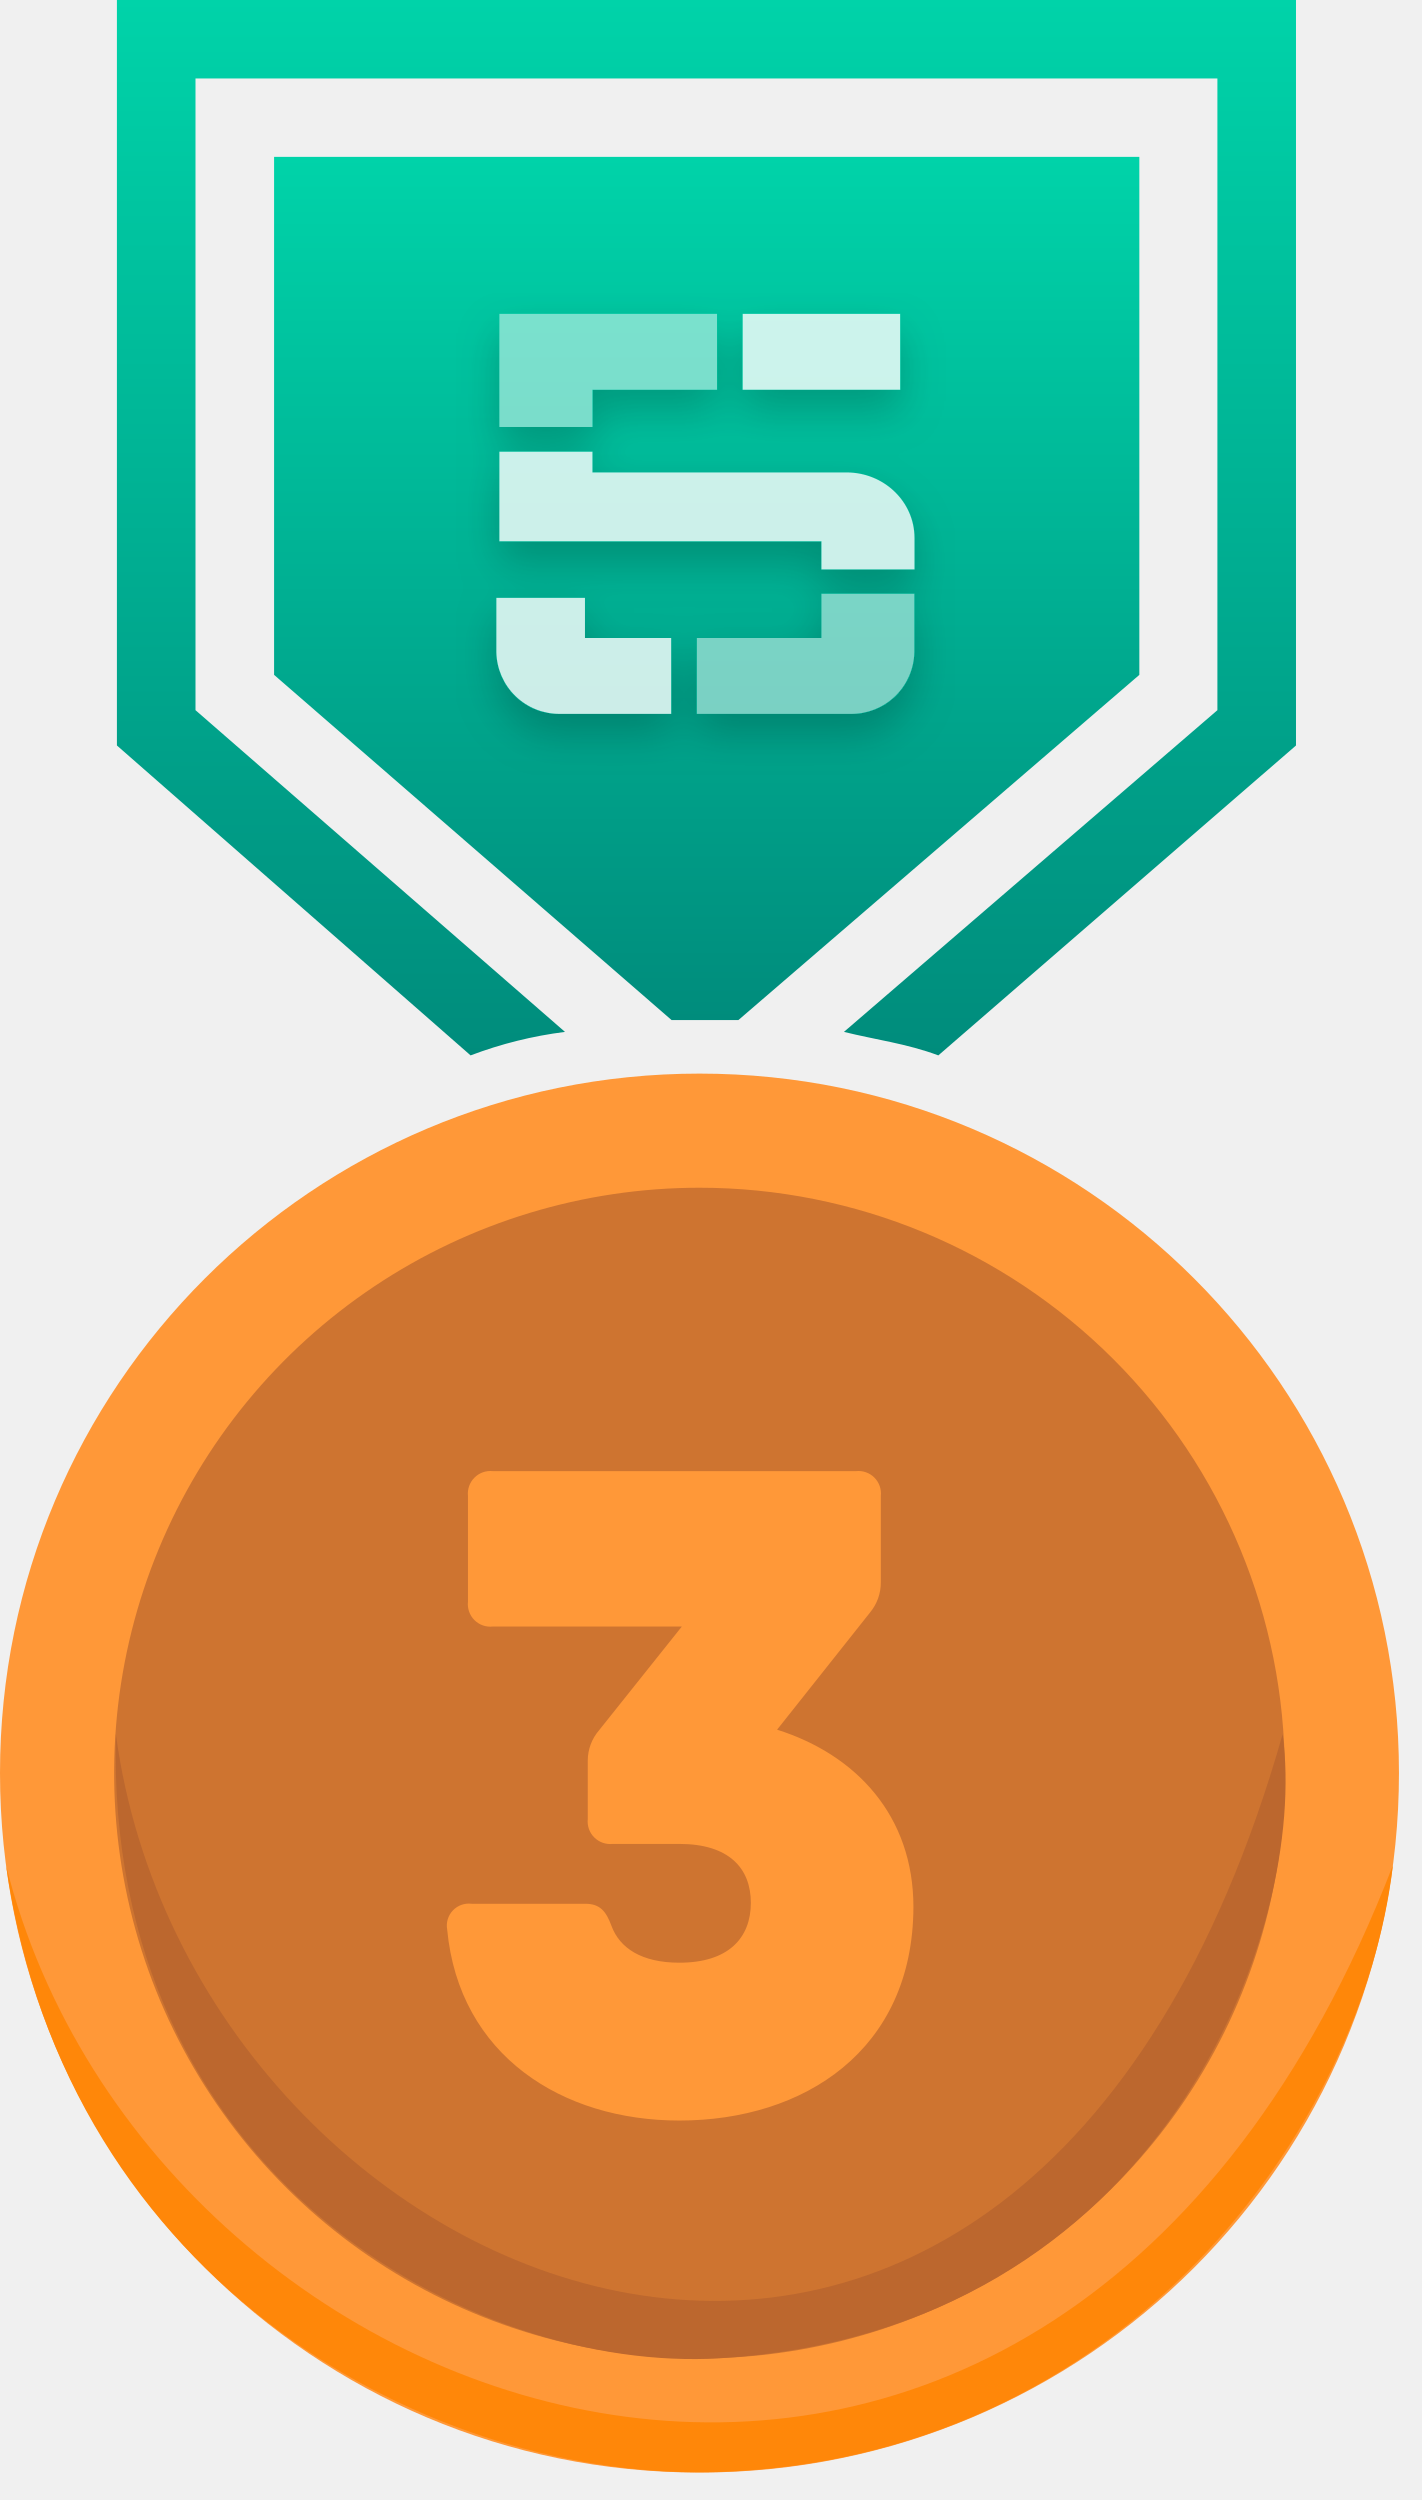
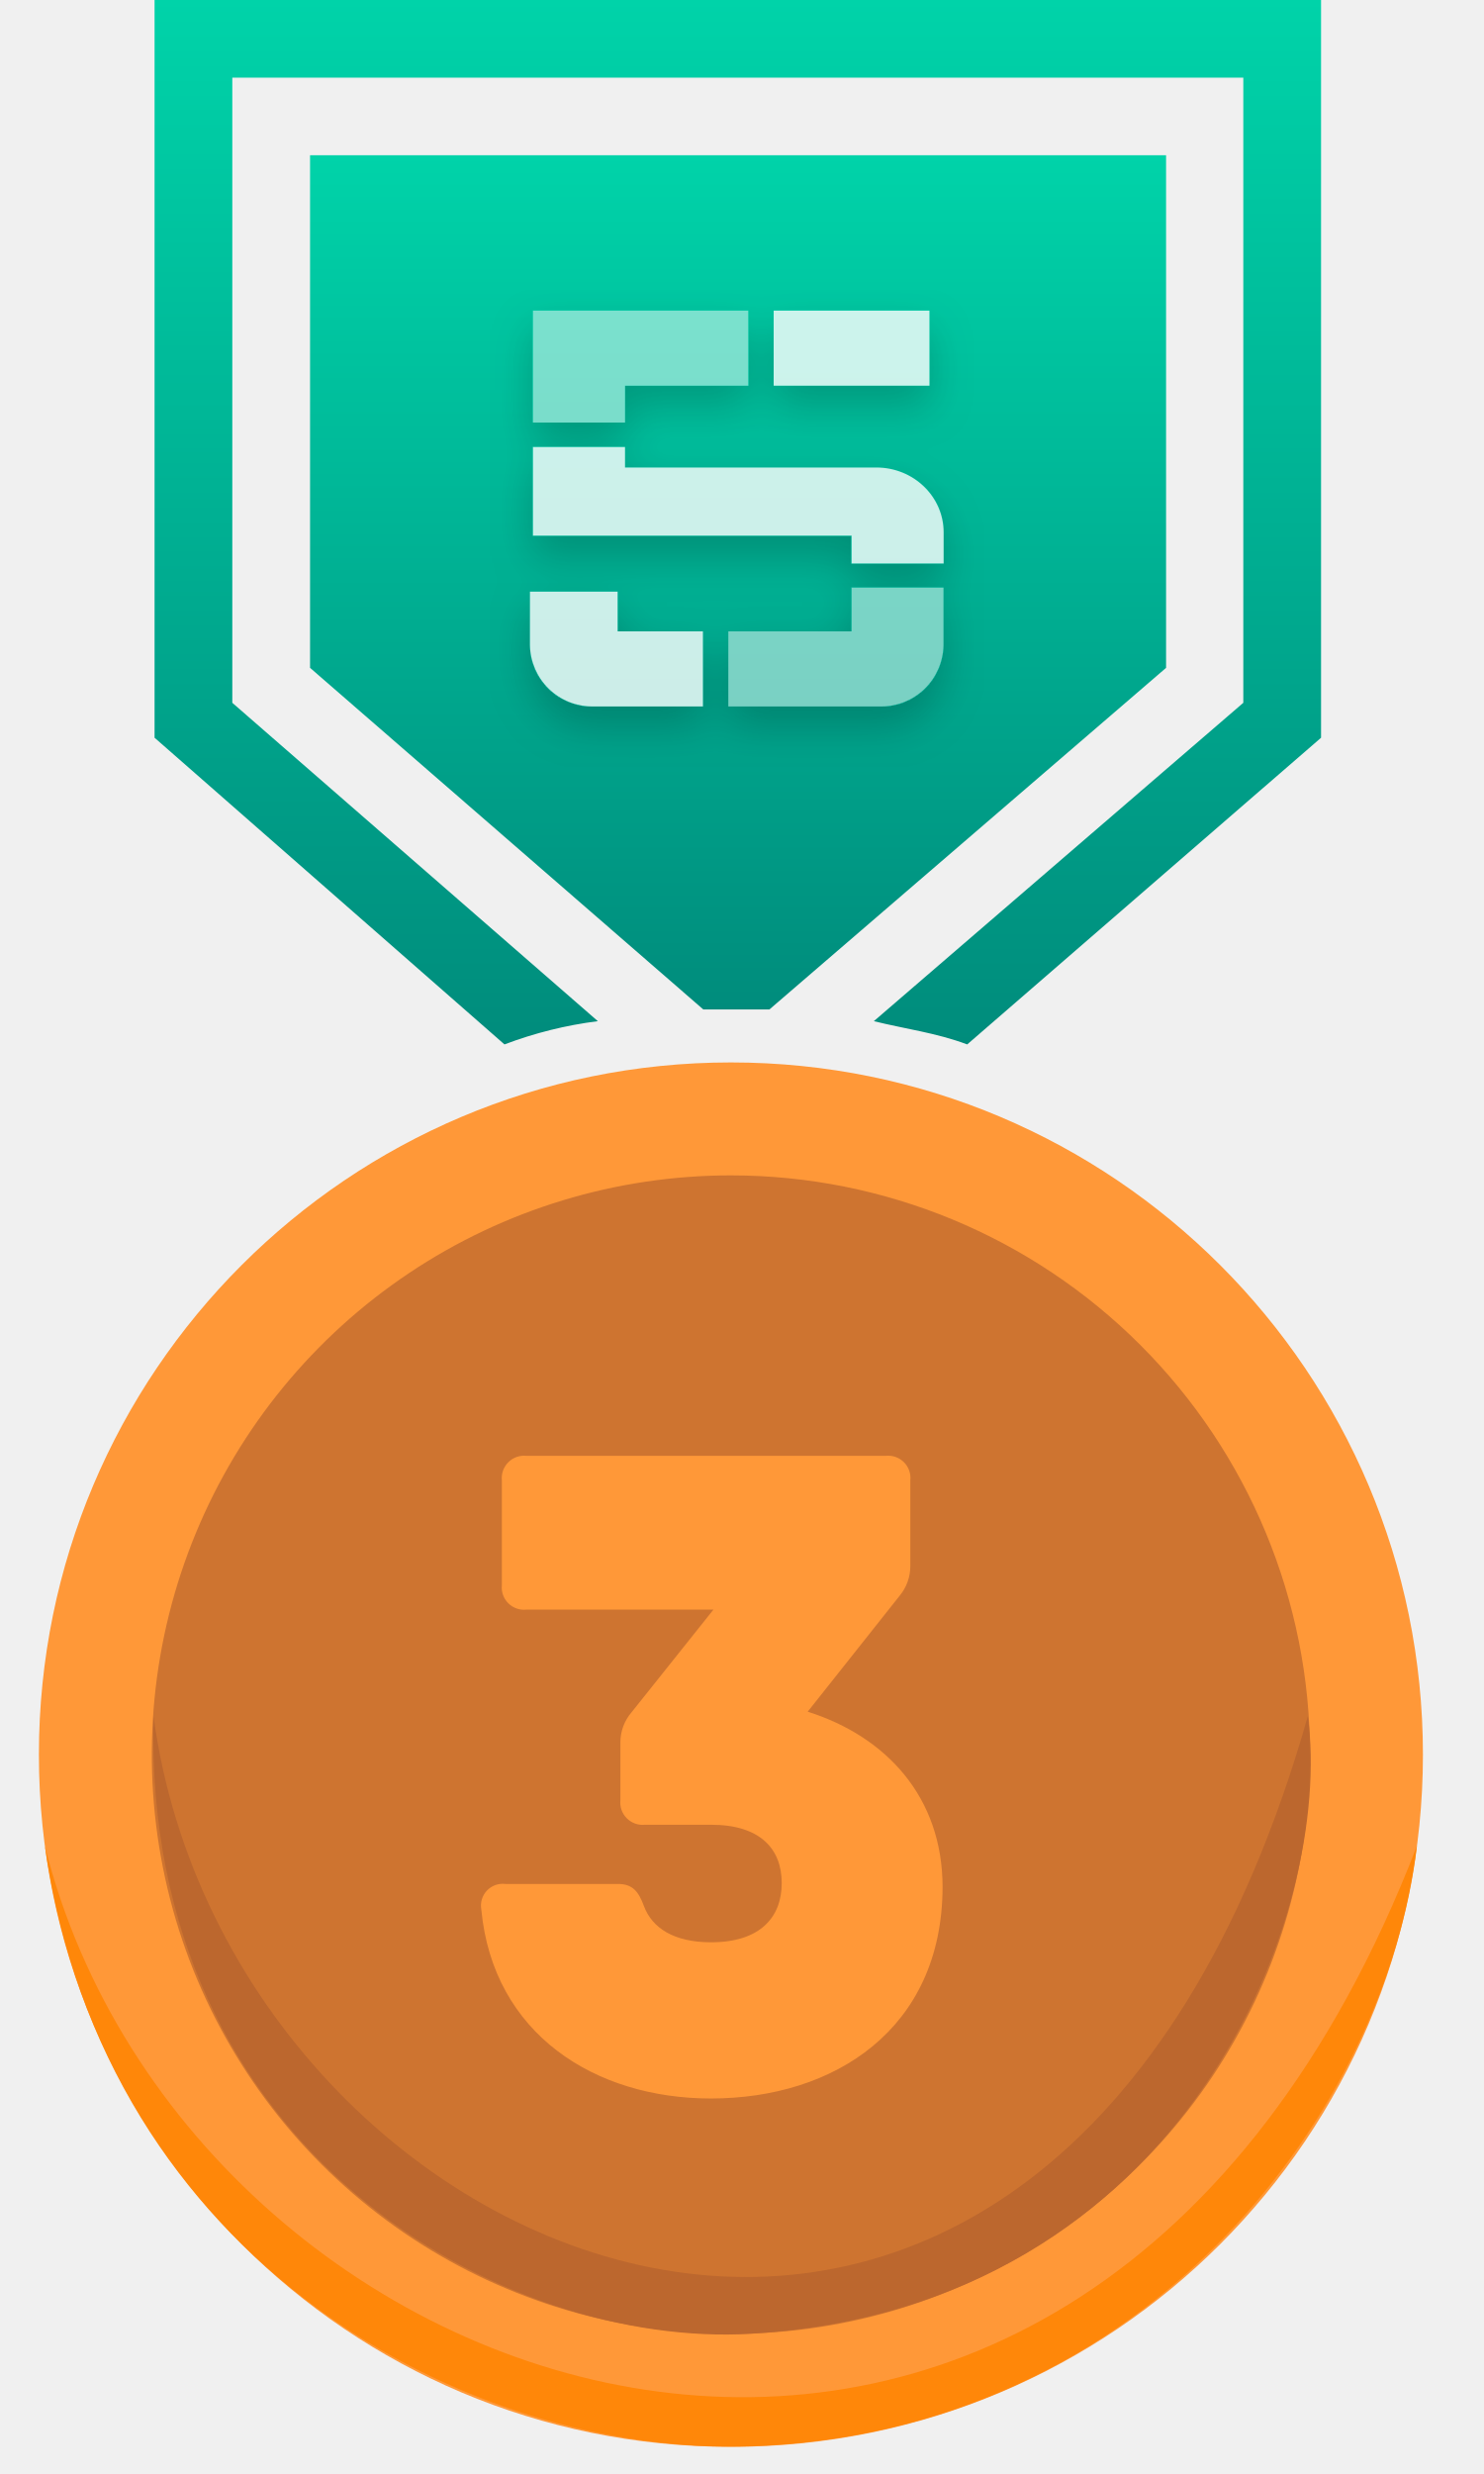
- <svg xmlns="http://www.w3.org/2000/svg" width="141" height="248" viewBox="0 0 141 248" fill="none">
+ <svg xmlns="http://www.w3.org/2000/svg" width="30" height="50" viewBox="0 0 141 248" fill="none">
  <path d="M69.389 245.278C107.711 245.278 138.777 214.211 138.777 175.889C138.777 137.567 107.711 106.501 69.389 106.501C31.066 106.501 0 137.567 0 175.889C0 214.211 31.066 245.278 69.389 245.278Z" fill="#FF9838" />
  <path d="M69.388 117.823C57.904 117.823 46.677 121.229 37.128 127.609C27.58 133.99 20.137 143.058 15.742 153.668C11.347 164.279 10.197 175.954 12.438 187.217C14.678 198.481 20.209 208.827 28.329 216.948C36.45 225.069 46.796 230.599 58.06 232.839C69.324 235.08 80.999 233.93 91.609 229.535C102.219 225.14 111.288 217.698 117.668 208.149C124.048 198.6 127.454 187.374 127.454 175.889C127.454 160.489 121.336 145.72 110.447 134.831C99.557 123.941 84.788 117.823 69.388 117.823ZM67.386 210.358C55.773 210.358 45.541 203.911 44.36 191.407C44.299 191.069 44.318 190.723 44.416 190.394C44.514 190.066 44.688 189.765 44.924 189.517C45.16 189.268 45.452 189.078 45.774 188.963C46.097 188.848 46.443 188.811 46.782 188.854H58.065C59.537 188.854 60.128 189.615 60.658 191.046C61.469 193.259 63.662 194.7 67.396 194.7C72.291 194.7 74.484 192.218 74.484 188.764C74.484 185.31 72.291 182.917 67.396 182.917H60.768C60.436 182.952 60.101 182.912 59.786 182.8C59.472 182.689 59.186 182.508 58.95 182.272C58.714 182.036 58.534 181.751 58.422 181.436C58.311 181.122 58.271 180.786 58.306 180.454V174.648C58.308 173.545 58.706 172.479 59.427 171.644L67.636 161.353H48.885C48.553 161.389 48.216 161.351 47.901 161.24C47.586 161.129 47.299 160.949 47.063 160.712C46.826 160.476 46.646 160.189 46.535 159.874C46.424 159.559 46.386 159.222 46.422 158.89V148.398C46.388 148.066 46.427 147.731 46.539 147.416C46.651 147.102 46.831 146.816 47.067 146.58C47.303 146.344 47.588 146.164 47.903 146.052C48.218 145.941 48.553 145.901 48.885 145.935H84.926C85.257 145.9 85.592 145.94 85.906 146.052C86.221 146.163 86.506 146.344 86.741 146.58C86.976 146.816 87.156 147.102 87.266 147.417C87.376 147.731 87.415 148.067 87.378 148.398V156.958C87.386 158.054 87.007 159.117 86.307 159.961L77.087 171.584C84.936 174.067 90.612 180.124 90.612 189.184C90.562 203.4 79.75 210.358 67.386 210.358Z" fill="#CE7430" />
  <path d="M128.562 73.952V1.52588e-05H11.598V73.952L46.683 104.695C49.7 103.55 52.843 102.768 56.046 102.364L19.393 70.45V7.782H120.766V70.45L83.719 102.364C86.844 103.141 89.958 103.525 93.082 104.695L128.562 73.952Z" fill="url(#paint0_linear_20728_7134)" />
  <path d="M27.189 15.563V66.947L66.622 101.193H73.245L113.022 66.947V15.563H27.189Z" fill="url(#paint1_linear_20728_7134)" />
  <path d="M127.237 172.027C101.306 263.305 19.106 228.709 11.495 172.027C10.386 215.787 46.773 235.438 71.427 233.941C115.267 231.28 129.853 191.45 127.237 172.027Z" fill="#BC672E" />
  <path d="M138.178 185.029C104.306 272.838 15.109 243.127 0.596 185.029C6.581 226.965 43.206 246.214 71.454 245.219C111.541 243.807 135.086 211.269 138.178 185.029Z" fill="#FF8709" />
  <g opacity="0.8" filter="url(#filter0_d_20728_7134)">
    <path d="M89.294 31.137H73.676V38.661H89.294V31.137Z" fill="white" />
    <path d="M90.716 56.483V53.366C90.716 49.775 87.697 46.866 83.975 46.866H58.769V44.814H49.541V53.696H81.488V56.483H90.716Z" fill="white" />
    <path opacity="0.6" d="M58.769 42.357V38.661H71.127V31.137H49.541V42.357H58.769Z" fill="white" />
    <path opacity="0.6" d="M81.489 58.902V63.292H69.131V70.815H84.356C86.009 70.841 87.605 70.211 88.794 69.062C89.983 67.914 90.668 66.34 90.7 64.687V58.902H81.489Z" fill="white" />
    <path d="M58.028 59.308V63.292H66.58V70.815H55.584C53.931 70.841 52.335 70.211 51.146 69.062C49.957 67.914 49.271 66.34 49.24 64.687V59.308H58.028Z" fill="white" />
  </g>
  <defs>
    <filter id="filter0_d_20728_7134" x="45.24" y="29.137" width="49.477" height="47.679" filterUnits="userSpaceOnUse" color-interpolation-filters="sRGB">
      <feFlood flood-opacity="0" result="BackgroundImageFix" />
      <feColorMatrix in="SourceAlpha" type="matrix" values="0 0 0 0 0 0 0 0 0 0 0 0 0 0 0 0 0 0 127 0" result="hardAlpha" />
      <feOffset dy="2" />
      <feGaussianBlur stdDeviation="2" />
      <feComposite in2="hardAlpha" operator="out" />
      <feColorMatrix type="matrix" values="0 0 0 0 0 0 0 0 0 0 0 0 0 0 0 0 0 0 0.25 0" />
      <feBlend mode="normal" in2="BackgroundImageFix" result="effect1_dropShadow_20728_7134" />
      <feBlend mode="normal" in="SourceGraphic" in2="effect1_dropShadow_20728_7134" result="shape" />
    </filter>
    <linearGradient id="paint0_linear_20728_7134" x1="70.08" y1="1.52588e-05" x2="70.08" y2="104.695" gradientUnits="userSpaceOnUse">
      <stop stop-color="#00D3A9" />
      <stop offset="1" stop-color="#008C7C" />
    </linearGradient>
    <linearGradient id="paint1_linear_20728_7134" x1="70.106" y1="15.563" x2="70.106" y2="101.193" gradientUnits="userSpaceOnUse">
      <stop stop-color="#00D3A9" />
      <stop offset="1" stop-color="#008C7C" />
    </linearGradient>
  </defs>
</svg>
